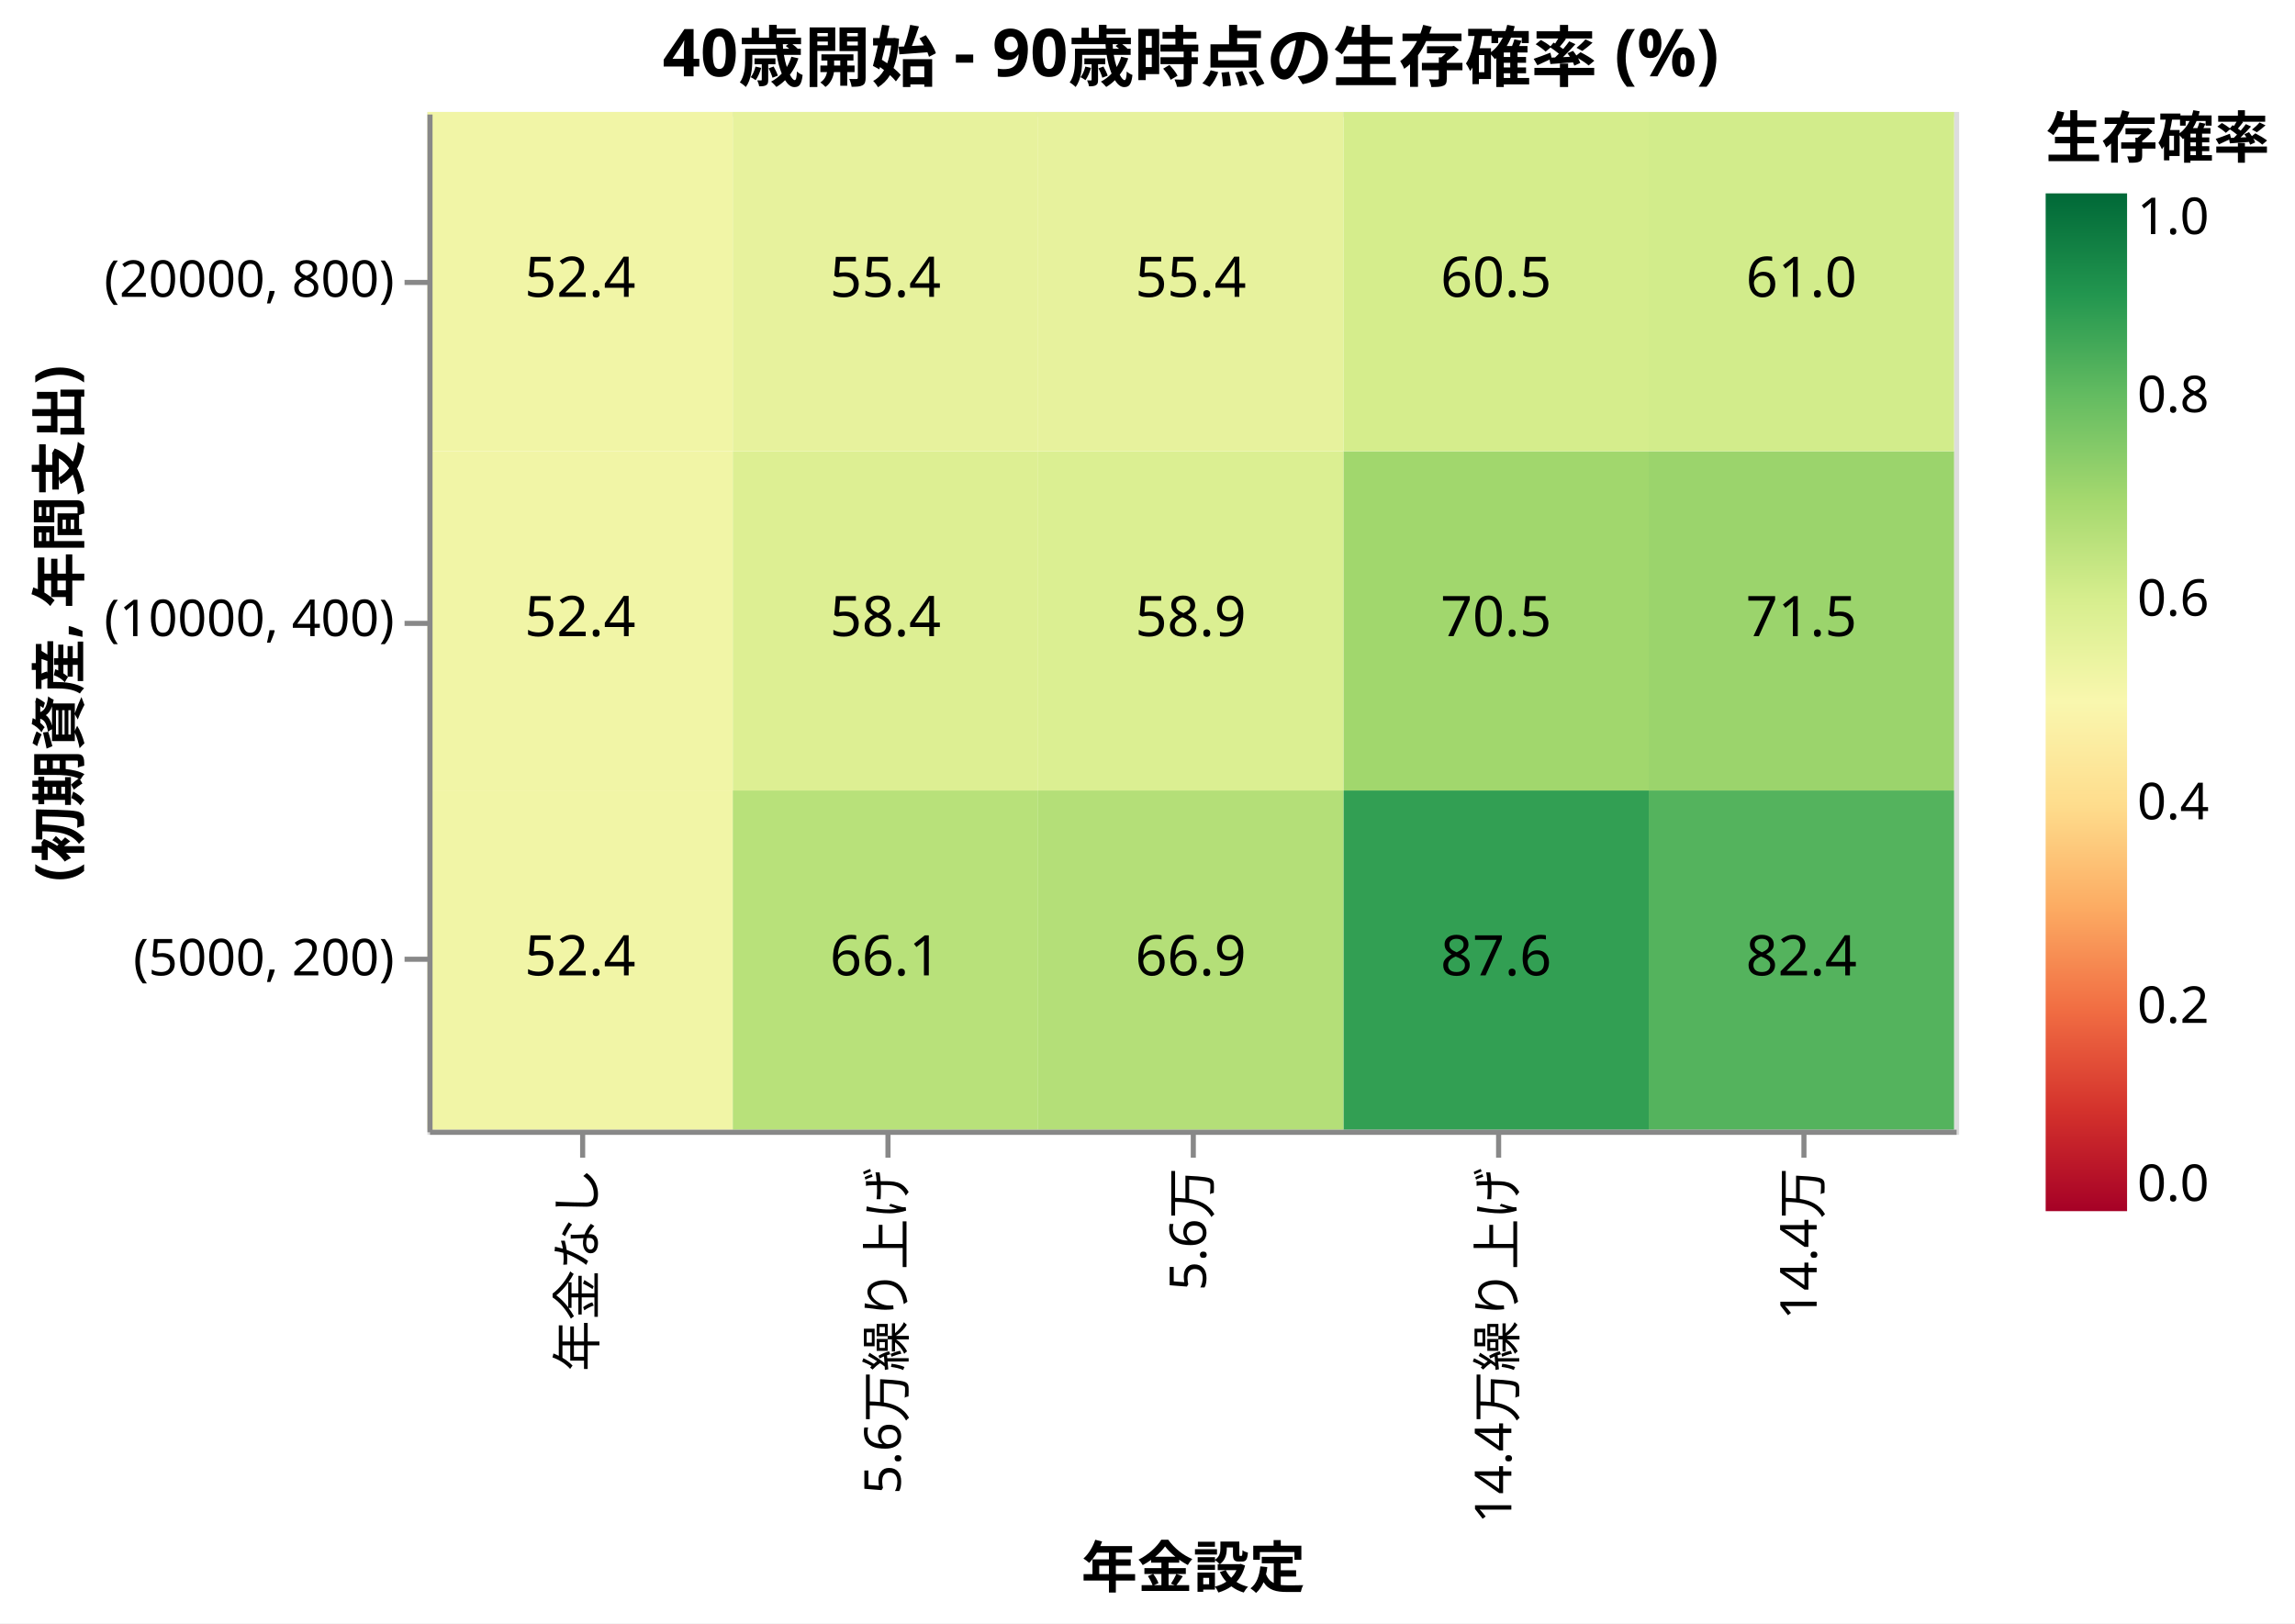
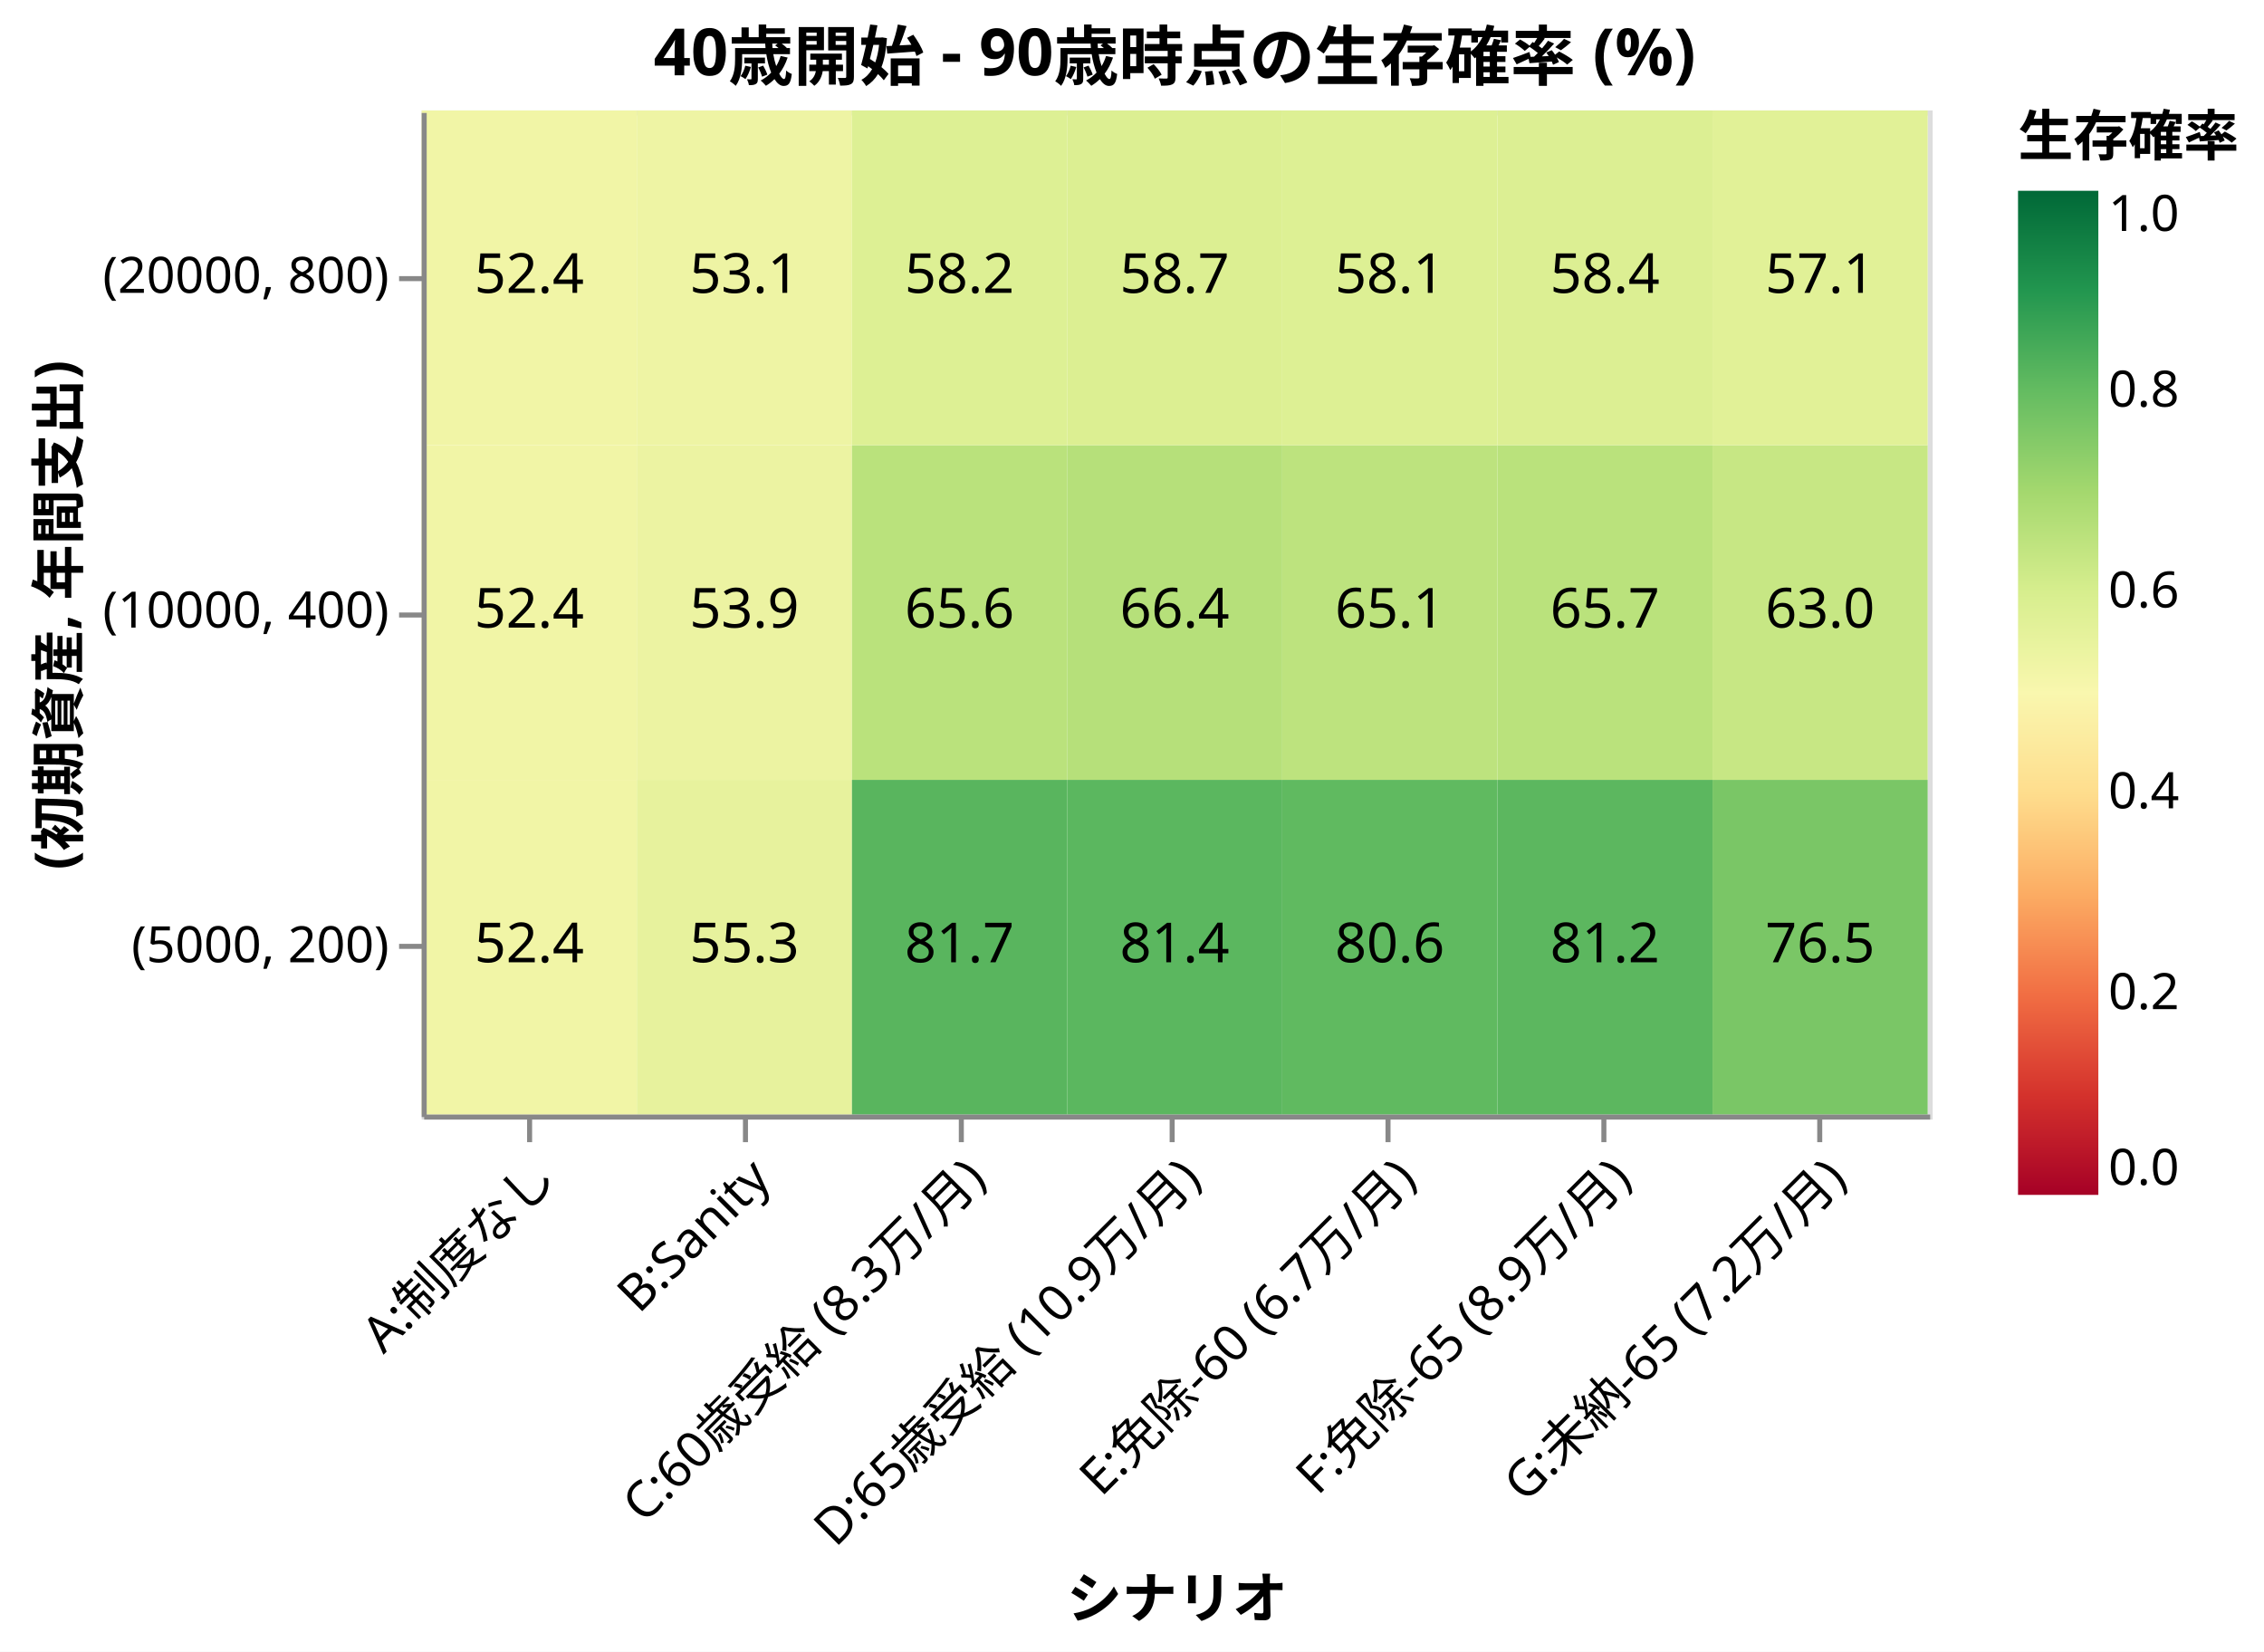
- <svg xmlns="http://www.w3.org/2000/svg" version="1.1" class="marks" width="451" height="319" viewBox="0 0 451 319">
-   <rect width="451" height="319" fill="white" />
+ <svg xmlns="http://www.w3.org/2000/svg" version="1.1" class="marks" width="451" height="329" viewBox="0 0 451 329">
+   <rect width="451" height="329" fill="white" />
  <g fill="none" stroke-miterlimit="10" transform="translate(84,22)">
    <g class="mark-group role-frame root" role="graphics-object" aria-roledescription="group mark container">
      <g transform="translate(0,0)">
        <path class="background" aria-hidden="true" d="M0.5,0.5h300v200h-300Z" stroke="#ddd" />
        <g>
          <g class="mark-rect role-mark layer_0_marks" role="graphics-object" aria-roledescription="rect mark container">
-             <path aria-label="年金設定: 年金なし; (初期資産, 年間支出): (5000, 200); 生存確率: 0.5238" role="graphics-symbol" aria-roledescription="rect mark" d="M0,133.333h60v66.667h-60Z" fill="rgb(241, 245, 166)" />
-             <path aria-label="年金設定: 5.6万繰り上げ; (初期資産, 年間支出): (5000, 200); 生存確率: 0.661" role="graphics-symbol" aria-roledescription="rect mark" d="M60,133.333h60v66.667h-60Z" fill="rgb(184, 225, 122)" />
-             <path aria-label="年金設定: 14.4万繰り上げ; (初期資産, 年間支出): (5000, 200); 生存確率: 0.8756" role="graphics-symbol" aria-roledescription="rect mark" d="M180,133.333h60v66.667h-60Z" fill="rgb(50, 159, 83)" />
-             <path aria-label="年金設定: 5.6万; (初期資産, 年間支出): (5000, 200); 生存確率: 0.6686" role="graphics-symbol" aria-roledescription="rect mark" d="M120,133.333h60v66.667h-60Z" fill="rgb(180, 223, 120)" />
-             <path aria-label="年金設定: 14.4万; (初期資産, 年間支出): (5000, 200); 生存確率: 0.8242" role="graphics-symbol" aria-roledescription="rect mark" d="M240,133.333h60v66.667h-60Z" fill="rgb(84, 179, 93)" />
-             <path aria-label="年金設定: 年金なし; (初期資産, 年間支出): (10000, 400); 生存確率: 0.5238" role="graphics-symbol" aria-roledescription="rect mark" d="M0,66.667h60v66.667h-60Z" fill="rgb(241, 245, 166)" />
-             <path aria-label="年金設定: 5.6万繰り上げ; (初期資産, 年間支出): (10000, 400); 生存確率: 0.5836" role="graphics-symbol" aria-roledescription="rect mark" d="M60,66.667h60v66.667h-60Z" fill="rgb(221, 239, 147)" />
-             <path aria-label="年金設定: 14.4万繰り上げ; (初期資産, 年間支出): (10000, 400); 生存確率: 0.705" role="graphics-symbol" aria-roledescription="rect mark" d="M180,66.667h60v66.667h-60Z" fill="rgb(161, 215, 109)" />
-             <path aria-label="年金設定: 5.6万; (初期資産, 年間支出): (10000, 400); 生存確率: 0.5886" role="graphics-symbol" aria-roledescription="rect mark" d="M120,66.667h60v66.667h-60Z" fill="rgb(219, 239, 146)" />
-             <path aria-label="年金設定: 14.4万; (初期資産, 年間支出): (10000, 400); 生存確率: 0.7146" role="graphics-symbol" aria-roledescription="rect mark" d="M240,66.667h60v66.667h-60Z" fill="rgb(155, 212, 108)" />
-             <path aria-label="年金設定: 年金なし; (初期資産, 年間支出): (20000, 800); 生存確率: 0.5238" role="graphics-symbol" aria-roledescription="rect mark" d="M0,0h60v66.667h-60Z" fill="rgb(241, 245, 166)" />
-             <path aria-label="年金設定: 5.6万繰り上げ; (初期資産, 年間支出): (20000, 800); 生存確率: 0.5536" role="graphics-symbol" aria-roledescription="rect mark" d="M60,0h60v66.667h-60Z" fill="rgb(231, 242, 157)" />
-             <path aria-label="年金設定: 14.4万繰り上げ; (初期資産, 年間支出): (20000, 800); 生存確率: 0.6048" role="graphics-symbol" aria-roledescription="rect mark" d="M180,0h60v66.667h-60Z" fill="rgb(213, 237, 140)" />
-             <path aria-label="年金設定: 5.6万; (初期資産, 年間支出): (20000, 800); 生存確率: 0.5542" role="graphics-symbol" aria-roledescription="rect mark" d="M120,0h60v66.667h-60Z" fill="rgb(231, 242, 157)" />
-             <path aria-label="年金設定: 14.4万; (初期資産, 年間支出): (20000, 800); 生存確率: 0.6098" role="graphics-symbol" aria-roledescription="rect mark" d="M240,0h60v66.667h-60Z" fill="rgb(210, 236, 139)" />
+             <path aria-label="シナリオ: A:制度なし; (初期資産, 年間支出): (5000, 200); 生存確率: 0.5238" role="graphics-symbol" aria-roledescription="rect mark" d="M0,133.333h42.857v66.667h-42.857Z" fill="rgb(241, 245, 166)" />
+             <path aria-label="シナリオ: B:Sanity; (初期資産, 年間支出): (5000, 200); 生存確率: 0.5528" role="graphics-symbol" aria-roledescription="rect mark" d="M42.857,133.333h42.857v66.667h-42.857Z" fill="rgb(231, 242, 157)" />
+             <path aria-label="シナリオ: C:60歳受給 (8.3万/月); (初期資産, 年間支出): (5000, 200); 生存確率: 0.8172" role="graphics-symbol" aria-roledescription="rect mark" d="M85.714,133.333h42.857v66.667h-42.857Z" fill="rgb(89, 181, 94)" />
+             <path aria-label="シナリオ: D:65歳受給 (10.9万/月); (初期資産, 年間支出): (5000, 200); 生存確率: 0.8138" role="graphics-symbol" aria-roledescription="rect mark" d="M128.571,133.333h42.857v66.667h-42.857Z" fill="rgb(91, 183, 95)" />
+             <path aria-label="シナリオ: E:免除-60 (6.7万/月); (初期資産, 年間支出): (5000, 200); 生存確率: 0.8056" role="graphics-symbol" aria-roledescription="rect mark" d="M171.429,133.333h42.857v66.667h-42.857Z" fill="rgb(96, 186, 96)" />
+             <path aria-label="シナリオ: F:免除-65 (8.9万/月); (初期資産, 年間支出): (5000, 200); 生存確率: 0.8122" role="graphics-symbol" aria-roledescription="rect mark" d="M214.286,133.333h42.857v66.667h-42.857Z" fill="rgb(92, 183, 95)" />
+             <path aria-label="シナリオ: G:未納-65 (7.2万/月); (初期資産, 年間支出): (5000, 200); 生存確率: 0.765" role="graphics-symbol" aria-roledescription="rect mark" d="M257.143,133.333h42.857v66.667h-42.857Z" fill="rgb(122, 198, 102)" />
+             <path aria-label="シナリオ: A:制度なし; (初期資産, 年間支出): (10000, 400); 生存確率: 0.5238" role="graphics-symbol" aria-roledescription="rect mark" d="M0,66.667h42.857v66.667h-42.857Z" fill="rgb(241, 245, 166)" />
+             <path aria-label="シナリオ: B:Sanity; (初期資産, 年間支出): (10000, 400); 生存確率: 0.539" role="graphics-symbol" aria-roledescription="rect mark" d="M42.857,66.667h42.857v66.667h-42.857Z" fill="rgb(236, 243, 162)" />
+             <path aria-label="シナリオ: C:60歳受給 (8.3万/月); (初期資産, 年間支出): (10000, 400); 生存確率: 0.6564" role="graphics-symbol" aria-roledescription="rect mark" d="M85.714,66.667h42.857v66.667h-42.857Z" fill="rgb(186, 226, 124)" />
+             <path aria-label="シナリオ: D:65歳受給 (10.9万/月); (初期資産, 年間支出): (10000, 400); 生存確率: 0.6638" role="graphics-symbol" aria-roledescription="rect mark" d="M128.571,66.667h42.857v66.667h-42.857Z" fill="rgb(182, 224, 122)" />
+             <path aria-label="シナリオ: E:免除-60 (6.7万/月); (初期資産, 年間支出): (10000, 400); 生存確率: 0.6514" role="graphics-symbol" aria-roledescription="rect mark" d="M171.429,66.667h42.857v66.667h-42.857Z" fill="rgb(189, 227, 126)" />
+             <path aria-label="シナリオ: F:免除-65 (8.9万/月); (初期資産, 年間支出): (10000, 400); 生存確率: 0.6568" role="graphics-symbol" aria-roledescription="rect mark" d="M214.286,66.667h42.857v66.667h-42.857Z" fill="rgb(186, 226, 124)" />
+             <path aria-label="シナリオ: G:未納-65 (7.2万/月); (初期資産, 年間支出): (10000, 400); 生存確率: 0.6304" role="graphics-symbol" aria-roledescription="rect mark" d="M257.143,66.667h42.857v66.667h-42.857Z" fill="rgb(199, 231, 132)" />
+             <path aria-label="シナリオ: A:制度なし; (初期資産, 年間支出): (20000, 800); 生存確率: 0.5238" role="graphics-symbol" aria-roledescription="rect mark" d="M0,0h42.857v66.667h-42.857Z" fill="rgb(241, 245, 166)" />
+             <path aria-label="シナリオ: B:Sanity; (初期資産, 年間支出): (20000, 800); 生存確率: 0.5312" role="graphics-symbol" aria-roledescription="rect mark" d="M42.857,0h42.857v66.667h-42.857Z" fill="rgb(238, 244, 164)" />
+             <path aria-label="シナリオ: C:60歳受給 (8.3万/月); (初期資産, 年間支出): (20000, 800); 生存確率: 0.5818" role="graphics-symbol" aria-roledescription="rect mark" d="M85.714,0h42.857v66.667h-42.857Z" fill="rgb(221, 240, 148)" />
+             <path aria-label="シナリオ: D:65歳受給 (10.9万/月); (初期資産, 年間支出): (20000, 800); 生存確率: 0.5866" role="graphics-symbol" aria-roledescription="rect mark" d="M128.571,0h42.857v66.667h-42.857Z" fill="rgb(220, 239, 146)" />
+             <path aria-label="シナリオ: E:免除-60 (6.7万/月); (初期資産, 年間支出): (20000, 800); 生存確率: 0.5814" role="graphics-symbol" aria-roledescription="rect mark" d="M171.429,0h42.857v66.667h-42.857Z" fill="rgb(221, 240, 148)" />
+             <path aria-label="シナリオ: F:免除-65 (8.9万/月); (初期資産, 年間支出): (20000, 800); 生存確率: 0.584" role="graphics-symbol" aria-roledescription="rect mark" d="M214.286,0h42.857v66.667h-42.857Z" fill="rgb(220, 239, 147)" />
+             <path aria-label="シナリオ: G:未納-65 (7.2万/月); (初期資産, 年間支出): (20000, 800); 生存確率: 0.5706" role="graphics-symbol" aria-roledescription="rect mark" d="M257.143,0h42.857v66.667h-42.857Z" fill="rgb(225, 241, 151)" />
          </g>
          <g class="mark-text role-mark layer_1_marks" role="graphics-object" aria-roledescription="text mark container">
-             <text aria-label="年金設定: 年金なし; (初期資産, 年間支出): (5000, 200); survival_rate_pct: 52.4" role="graphics-symbol" aria-roledescription="text mark" text-anchor="middle" transform="translate(30,169.6667)" font-family="sans-serif" font-size="11px" fill="black">52.4</text>
-             <text aria-label="年金設定: 5.6万繰り上げ; (初期資産, 年間支出): (5000, 200); survival_rate_pct: 66.1" role="graphics-symbol" aria-roledescription="text mark" text-anchor="middle" transform="translate(90,169.6667)" font-family="sans-serif" font-size="11px" fill="black">66.1</text>
-             <text aria-label="年金設定: 14.4万繰り上げ; (初期資産, 年間支出): (5000, 200); survival_rate_pct: 87.6" role="graphics-symbol" aria-roledescription="text mark" text-anchor="middle" transform="translate(210,169.6667)" font-family="sans-serif" font-size="11px" fill="black">87.6</text>
-             <text aria-label="年金設定: 5.6万; (初期資産, 年間支出): (5000, 200); survival_rate_pct: 66.9" role="graphics-symbol" aria-roledescription="text mark" text-anchor="middle" transform="translate(150,169.6667)" font-family="sans-serif" font-size="11px" fill="black">66.9</text>
-             <text aria-label="年金設定: 14.4万; (初期資産, 年間支出): (5000, 200); survival_rate_pct: 82.4" role="graphics-symbol" aria-roledescription="text mark" text-anchor="middle" transform="translate(270,169.6667)" font-family="sans-serif" font-size="11px" fill="black">82.4</text>
-             <text aria-label="年金設定: 年金なし; (初期資産, 年間支出): (10000, 400); survival_rate_pct: 52.4" role="graphics-symbol" aria-roledescription="text mark" text-anchor="middle" transform="translate(30,103)" font-family="sans-serif" font-size="11px" fill="black">52.4</text>
-             <text aria-label="年金設定: 5.6万繰り上げ; (初期資産, 年間支出): (10000, 400); survival_rate_pct: 58.4" role="graphics-symbol" aria-roledescription="text mark" text-anchor="middle" transform="translate(90,103)" font-family="sans-serif" font-size="11px" fill="black">58.4</text>
-             <text aria-label="年金設定: 14.4万繰り上げ; (初期資産, 年間支出): (10000, 400); survival_rate_pct: 70.5" role="graphics-symbol" aria-roledescription="text mark" text-anchor="middle" transform="translate(210,103)" font-family="sans-serif" font-size="11px" fill="black">70.5</text>
-             <text aria-label="年金設定: 5.6万; (初期資産, 年間支出): (10000, 400); survival_rate_pct: 58.9" role="graphics-symbol" aria-roledescription="text mark" text-anchor="middle" transform="translate(150,103)" font-family="sans-serif" font-size="11px" fill="black">58.9</text>
-             <text aria-label="年金設定: 14.4万; (初期資産, 年間支出): (10000, 400); survival_rate_pct: 71.5" role="graphics-symbol" aria-roledescription="text mark" text-anchor="middle" transform="translate(270,103)" font-family="sans-serif" font-size="11px" fill="black">71.5</text>
-             <text aria-label="年金設定: 年金なし; (初期資産, 年間支出): (20000, 800); survival_rate_pct: 52.4" role="graphics-symbol" aria-roledescription="text mark" text-anchor="middle" transform="translate(30,36.33333)" font-family="sans-serif" font-size="11px" fill="black">52.4</text>
-             <text aria-label="年金設定: 5.6万繰り上げ; (初期資産, 年間支出): (20000, 800); survival_rate_pct: 55.4" role="graphics-symbol" aria-roledescription="text mark" text-anchor="middle" transform="translate(90,36.33333)" font-family="sans-serif" font-size="11px" fill="black">55.4</text>
-             <text aria-label="年金設定: 14.4万繰り上げ; (初期資産, 年間支出): (20000, 800); survival_rate_pct: 60.5" role="graphics-symbol" aria-roledescription="text mark" text-anchor="middle" transform="translate(210,36.33333)" font-family="sans-serif" font-size="11px" fill="black">60.5</text>
-             <text aria-label="年金設定: 5.6万; (初期資産, 年間支出): (20000, 800); survival_rate_pct: 55.4" role="graphics-symbol" aria-roledescription="text mark" text-anchor="middle" transform="translate(150,36.33333)" font-family="sans-serif" font-size="11px" fill="black">55.4</text>
-             <text aria-label="年金設定: 14.4万; (初期資産, 年間支出): (20000, 800); survival_rate_pct: 61.0" role="graphics-symbol" aria-roledescription="text mark" text-anchor="middle" transform="translate(270,36.33333)" font-family="sans-serif" font-size="11px" fill="black">61.0</text>
+             <text aria-label="シナリオ: A:制度なし; (初期資産, 年間支出): (5000, 200); survival_rate_pct: 52.4" role="graphics-symbol" aria-roledescription="text mark" text-anchor="middle" transform="translate(21.42857,169.6667)" font-family="sans-serif" font-size="11px" fill="black">52.4</text>
+             <text aria-label="シナリオ: B:Sanity; (初期資産, 年間支出): (5000, 200); survival_rate_pct: 55.3" role="graphics-symbol" aria-roledescription="text mark" text-anchor="middle" transform="translate(64.28571,169.6667)" font-family="sans-serif" font-size="11px" fill="black">55.3</text>
+             <text aria-label="シナリオ: C:60歳受給 (8.3万/月); (初期資産, 年間支出): (5000, 200); survival_rate_pct: 81.7" role="graphics-symbol" aria-roledescription="text mark" text-anchor="middle" transform="translate(107.1429,169.6667)" font-family="sans-serif" font-size="11px" fill="black">81.7</text>
+             <text aria-label="シナリオ: D:65歳受給 (10.9万/月); (初期資産, 年間支出): (5000, 200); survival_rate_pct: 81.4" role="graphics-symbol" aria-roledescription="text mark" text-anchor="middle" transform="translate(150,169.6667)" font-family="sans-serif" font-size="11px" fill="black">81.4</text>
+             <text aria-label="シナリオ: E:免除-60 (6.7万/月); (初期資産, 年間支出): (5000, 200); survival_rate_pct: 80.6" role="graphics-symbol" aria-roledescription="text mark" text-anchor="middle" transform="translate(192.8571,169.6667)" font-family="sans-serif" font-size="11px" fill="black">80.6</text>
+             <text aria-label="シナリオ: F:免除-65 (8.9万/月); (初期資産, 年間支出): (5000, 200); survival_rate_pct: 81.2" role="graphics-symbol" aria-roledescription="text mark" text-anchor="middle" transform="translate(235.7143,169.6667)" font-family="sans-serif" font-size="11px" fill="black">81.2</text>
+             <text aria-label="シナリオ: G:未納-65 (7.2万/月); (初期資産, 年間支出): (5000, 200); survival_rate_pct: 76.5" role="graphics-symbol" aria-roledescription="text mark" text-anchor="middle" transform="translate(278.5714,169.6667)" font-family="sans-serif" font-size="11px" fill="black">76.5</text>
+             <text aria-label="シナリオ: A:制度なし; (初期資産, 年間支出): (10000, 400); survival_rate_pct: 52.4" role="graphics-symbol" aria-roledescription="text mark" text-anchor="middle" transform="translate(21.42857,103)" font-family="sans-serif" font-size="11px" fill="black">52.4</text>
+             <text aria-label="シナリオ: B:Sanity; (初期資産, 年間支出): (10000, 400); survival_rate_pct: 53.9" role="graphics-symbol" aria-roledescription="text mark" text-anchor="middle" transform="translate(64.28571,103)" font-family="sans-serif" font-size="11px" fill="black">53.9</text>
+             <text aria-label="シナリオ: C:60歳受給 (8.3万/月); (初期資産, 年間支出): (10000, 400); survival_rate_pct: 65.6" role="graphics-symbol" aria-roledescription="text mark" text-anchor="middle" transform="translate(107.1429,103)" font-family="sans-serif" font-size="11px" fill="black">65.6</text>
+             <text aria-label="シナリオ: D:65歳受給 (10.9万/月); (初期資産, 年間支出): (10000, 400); survival_rate_pct: 66.4" role="graphics-symbol" aria-roledescription="text mark" text-anchor="middle" transform="translate(150,103)" font-family="sans-serif" font-size="11px" fill="black">66.4</text>
+             <text aria-label="シナリオ: E:免除-60 (6.7万/月); (初期資産, 年間支出): (10000, 400); survival_rate_pct: 65.1" role="graphics-symbol" aria-roledescription="text mark" text-anchor="middle" transform="translate(192.8571,103)" font-family="sans-serif" font-size="11px" fill="black">65.1</text>
+             <text aria-label="シナリオ: F:免除-65 (8.9万/月); (初期資産, 年間支出): (10000, 400); survival_rate_pct: 65.7" role="graphics-symbol" aria-roledescription="text mark" text-anchor="middle" transform="translate(235.7143,103)" font-family="sans-serif" font-size="11px" fill="black">65.7</text>
+             <text aria-label="シナリオ: G:未納-65 (7.2万/月); (初期資産, 年間支出): (10000, 400); survival_rate_pct: 63.0" role="graphics-symbol" aria-roledescription="text mark" text-anchor="middle" transform="translate(278.5714,103)" font-family="sans-serif" font-size="11px" fill="black">63.0</text>
+             <text aria-label="シナリオ: A:制度なし; (初期資産, 年間支出): (20000, 800); survival_rate_pct: 52.4" role="graphics-symbol" aria-roledescription="text mark" text-anchor="middle" transform="translate(21.42857,36.33333)" font-family="sans-serif" font-size="11px" fill="black">52.4</text>
+             <text aria-label="シナリオ: B:Sanity; (初期資産, 年間支出): (20000, 800); survival_rate_pct: 53.1" role="graphics-symbol" aria-roledescription="text mark" text-anchor="middle" transform="translate(64.28571,36.33333)" font-family="sans-serif" font-size="11px" fill="black">53.1</text>
+             <text aria-label="シナリオ: C:60歳受給 (8.3万/月); (初期資産, 年間支出): (20000, 800); survival_rate_pct: 58.2" role="graphics-symbol" aria-roledescription="text mark" text-anchor="middle" transform="translate(107.1429,36.33333)" font-family="sans-serif" font-size="11px" fill="black">58.2</text>
+             <text aria-label="シナリオ: D:65歳受給 (10.9万/月); (初期資産, 年間支出): (20000, 800); survival_rate_pct: 58.7" role="graphics-symbol" aria-roledescription="text mark" text-anchor="middle" transform="translate(150,36.33333)" font-family="sans-serif" font-size="11px" fill="black">58.7</text>
+             <text aria-label="シナリオ: E:免除-60 (6.7万/月); (初期資産, 年間支出): (20000, 800); survival_rate_pct: 58.1" role="graphics-symbol" aria-roledescription="text mark" text-anchor="middle" transform="translate(192.8571,36.33333)" font-family="sans-serif" font-size="11px" fill="black">58.1</text>
+             <text aria-label="シナリオ: F:免除-65 (8.9万/月); (初期資産, 年間支出): (20000, 800); survival_rate_pct: 58.4" role="graphics-symbol" aria-roledescription="text mark" text-anchor="middle" transform="translate(235.7143,36.33333)" font-family="sans-serif" font-size="11px" fill="black">58.4</text>
+             <text aria-label="シナリオ: G:未納-65 (7.2万/月); (初期資産, 年間支出): (20000, 800); survival_rate_pct: 57.1" role="graphics-symbol" aria-roledescription="text mark" text-anchor="middle" transform="translate(278.5714,36.33333)" font-family="sans-serif" font-size="11px" fill="black">57.1</text>
          </g>
          <g class="mark-group role-legend" role="graphics-symbol" aria-roledescription="legend" aria-label="Gradient legend titled '生存確率' for fill color with values from 0.0 to 1.0">
            <g transform="translate(318,0)">
              <path class="background" aria-hidden="true" d="M0,0h44v216h-44Z" pointer-events="none" />
              <g>
                <g class="mark-group role-legend-entry">
                  <g transform="translate(0,16)">
                    <path class="background" aria-hidden="true" d="M0,0h0v0h0Z" pointer-events="none" />
                    <g>
                      <g class="mark-rect role-legend-gradient" pointer-events="none">
                        <path d="M0,0h16v200h-16Z" fill="url(#gradient_3)" stroke="#ddd" stroke-width="0" opacity="1" />
                      </g>
                      <g class="mark-text role-legend-label" pointer-events="none">
                        <text text-anchor="start" transform="translate(18,198)" font-family="sans-serif" font-size="10px" fill="#000" opacity="1">0.0</text>
                        <text text-anchor="start" transform="translate(18,163)" font-family="sans-serif" font-size="10px" fill="#000" opacity="1">0.2</text>
                        <text text-anchor="start" transform="translate(18,123)" font-family="sans-serif" font-size="10px" fill="#000" opacity="1">0.4</text>
                        <text text-anchor="start" transform="translate(18,83)" font-family="sans-serif" font-size="10px" fill="#000" opacity="1">0.6</text>
                        <text text-anchor="start" transform="translate(18,43)" font-family="sans-serif" font-size="10px" fill="#000" opacity="1">0.8</text>
                        <text text-anchor="start" transform="translate(18,8)" font-family="sans-serif" font-size="10px" fill="#000" opacity="1">1.0</text>
                      </g>
                    </g>
                    <path class="foreground" aria-hidden="true" d="" pointer-events="none" display="none" />
                  </g>
                </g>
                <g class="mark-text role-legend-title" pointer-events="none">
                  <text text-anchor="start" transform="translate(0,9)" font-family="sans-serif" font-size="11px" font-weight="bold" fill="#000" opacity="1">生存確率</text>
                </g>
              </g>
              <path class="foreground" aria-hidden="true" d="" pointer-events="none" display="none" />
            </g>
          </g>
          <g class="mark-group role-title">
            <g transform="translate(150,-17)">
              <path class="background" aria-hidden="true" d="M0,0h0v0h0Z" pointer-events="none" />
              <g>
                <g class="mark-text role-title-text" role="graphics-symbol" aria-roledescription="title" aria-label="Title text '40歳開始 - 90歳時点の生存確率 (%)'" pointer-events="none">
                  <text text-anchor="middle" transform="translate(0,10)" font-family="sans-serif" font-size="13px" font-weight="bold" fill="#000" opacity="1">40歳開始 - 90歳時点の生存確率 (%)</text>
                </g>
              </g>
              <path class="foreground" aria-hidden="true" d="" pointer-events="none" display="none" />
            </g>
          </g>
-           <g class="mark-group role-axis" role="graphics-symbol" aria-roledescription="axis" aria-label="X-axis titled '年金設定' for a discrete scale with 5 values: 年金なし, 5.6万繰り上げ, 5.6万, 14.4万繰り上げ, 14.4万">
+           <g class="mark-group role-axis" role="graphics-symbol" aria-roledescription="axis" aria-label="X-axis titled 'シナリオ' for a discrete scale with 7 values: A:制度なし, B:Sanity, C:60歳受給 (8.3万/月), D:65歳受給 (10.9万/月), E:免除-60 (6.7万/月), F:免除-65 (8.9万/月), G:未納-65 (7.2万/月)">
            <g transform="translate(0.5,200.5)">
              <path class="background" aria-hidden="true" d="M0,0h0v0h0Z" pointer-events="none" />
              <g>
                <g class="mark-rule role-axis-tick" pointer-events="none">
-                   <line transform="translate(30,0)" x2="0" y2="5" stroke="#888" stroke-width="1" opacity="1" />
-                   <line transform="translate(90,0)" x2="0" y2="5" stroke="#888" stroke-width="1" opacity="1" />
-                   <line transform="translate(150,0)" x2="0" y2="5" stroke="#888" stroke-width="1" opacity="1" />
-                   <line transform="translate(210,0)" x2="0" y2="5" stroke="#888" stroke-width="1" opacity="1" />
-                   <line transform="translate(270,0)" x2="0" y2="5" stroke="#888" stroke-width="1" opacity="1" />
+                   <line transform="translate(21,0)" x2="0" y2="5" stroke="#888" stroke-width="1" opacity="1" />
+                   <line transform="translate(64,0)" x2="0" y2="5" stroke="#888" stroke-width="1" opacity="1" />
+                   <line transform="translate(107,0)" x2="0" y2="5" stroke="#888" stroke-width="1" opacity="1" />
+                   <line transform="translate(149,0)" x2="0" y2="5" stroke="#888" stroke-width="1" opacity="1" />
+                   <line transform="translate(192,0)" x2="0" y2="5" stroke="#888" stroke-width="1" opacity="1" />
+                   <line transform="translate(235,0)" x2="0" y2="5" stroke="#888" stroke-width="1" opacity="1" />
+                   <line transform="translate(278,0)" x2="0" y2="5" stroke="#888" stroke-width="1" opacity="1" />
                </g>
                <g class="mark-text role-axis-label" pointer-events="none">
-                   <text text-anchor="end" transform="translate(29.5,7) rotate(270) translate(0,3)" font-family="sans-serif" font-size="10px" fill="#000" opacity="1">年金なし</text>
-                   <text text-anchor="end" transform="translate(89.5,7) rotate(270) translate(0,3)" font-family="sans-serif" font-size="10px" fill="#000" opacity="1">5.6万繰り上げ</text>
-                   <text text-anchor="end" transform="translate(149.5,7) rotate(270) translate(0,3)" font-family="sans-serif" font-size="10px" fill="#000" opacity="1">5.6万</text>
-                   <text text-anchor="end" transform="translate(209.5,7) rotate(270) translate(0,3)" font-family="sans-serif" font-size="10px" fill="#000" opacity="1">14.4万繰り上げ</text>
-                   <text text-anchor="end" transform="translate(269.5,7) rotate(270) translate(0,3)" font-family="sans-serif" font-size="10px" fill="#000" opacity="1">14.4万</text>
+                   <text text-anchor="end" transform="translate(20.92857,7) rotate(315) translate(0,8)" font-family="sans-serif" font-size="10px" fill="#000" opacity="1">A:制度なし</text>
+                   <text text-anchor="end" transform="translate(63.78571,7) rotate(315) translate(0,8)" font-family="sans-serif" font-size="10px" fill="#000" opacity="1">B:Sanity</text>
+                   <text text-anchor="end" transform="translate(106.6429,7) rotate(315) translate(0,8)" font-family="sans-serif" font-size="10px" fill="#000" opacity="1">C:60歳受給 (8.3万/月)</text>
+                   <text text-anchor="end" transform="translate(149.5,7) rotate(315) translate(0,8)" font-family="sans-serif" font-size="10px" fill="#000" opacity="1">D:65歳受給 (10.9万/月)</text>
+                   <text text-anchor="end" transform="translate(192.3571,7) rotate(315) translate(0,8)" font-family="sans-serif" font-size="10px" fill="#000" opacity="1">E:免除-60 (6.7万/月)</text>
+                   <text text-anchor="end" transform="translate(235.2143,7) rotate(315) translate(0,8)" font-family="sans-serif" font-size="10px" fill="#000" opacity="1">F:免除-65 (8.9万/月)</text>
+                   <text text-anchor="end" transform="translate(278.0714,7) rotate(315) translate(0,8)" font-family="sans-serif" font-size="10px" fill="#000" opacity="1">G:未納-65 (7.2万/月)</text>
                </g>
                <g class="mark-rule role-axis-domain" pointer-events="none">
                  <line transform="translate(0,0)" x2="300" y2="0" stroke="#888" stroke-width="1" opacity="1" />
                </g>
                <g class="mark-text role-axis-title" pointer-events="none">
-                   <text text-anchor="middle" transform="translate(150,89.46289)" font-family="sans-serif" font-size="11px" font-weight="bold" fill="#000" opacity="1">年金設定</text>
+                   <text text-anchor="middle" transform="translate(150,99.76358)" font-family="sans-serif" font-size="11px" font-weight="bold" fill="#000" opacity="1">シナリオ</text>
                </g>
              </g>
              <path class="foreground" aria-hidden="true" d="" pointer-events="none" display="none" />
            </g>
          </g>
          <g class="mark-group role-axis" role="graphics-symbol" aria-roledescription="axis" aria-label="Y-axis titled '(初期資産, 年間支出)' for a discrete scale with 3 values: (20000, 800), (10000, 400), (5000, 200)">
            <g transform="translate(0.5,0.5)">
              <path class="background" aria-hidden="true" d="M0,0h0v0h0Z" pointer-events="none" />
              <g>
                <g class="mark-rule role-axis-tick" pointer-events="none">
                  <line transform="translate(0,33)" x2="-5" y2="0" stroke="#888" stroke-width="1" opacity="1" />
                  <line transform="translate(0,100)" x2="-5" y2="0" stroke="#888" stroke-width="1" opacity="1" />
                  <line transform="translate(0,166)" x2="-5" y2="0" stroke="#888" stroke-width="1" opacity="1" />
                </g>
                <g class="mark-text role-axis-label" pointer-events="none">
                  <text text-anchor="end" transform="translate(-7,35.83333)" font-family="sans-serif" font-size="10px" fill="#000" opacity="1">(20000, 800)</text>
                  <text text-anchor="end" transform="translate(-7,102.5)" font-family="sans-serif" font-size="10px" fill="#000" opacity="1">(10000, 400)</text>
                  <text text-anchor="end" transform="translate(-7,169.1667)" font-family="sans-serif" font-size="10px" fill="#000" opacity="1">(5000, 200)</text>
                </g>
                <g class="mark-rule role-axis-domain" pointer-events="none">
                  <line transform="translate(0,0)" x2="0" y2="200" stroke="#888" stroke-width="1" opacity="1" />
                </g>
                <g class="mark-text role-axis-title" pointer-events="none">
                  <text text-anchor="middle" transform="translate(-67.70898,100) rotate(-90) translate(0,-2)" font-family="sans-serif" font-size="11px" font-weight="bold" fill="#000" opacity="1">(初期資産, 年間支出)</text>
                </g>
              </g>
              <path class="foreground" aria-hidden="true" d="" pointer-events="none" display="none" />
            </g>
          </g>
        </g>
        <path class="foreground" aria-hidden="true" d="" display="none" />
      </g>
    </g>
  </g>
  <defs>
    <linearGradient id="gradient_3" x1="0" x2="0" y1="1" y2="0">
      <stop offset="0" stop-color="rgb(165, 0, 38)" />
      <stop offset="0.05" stop-color="rgb(189, 25, 41)" />
      <stop offset="0.1" stop-color="rgb(212, 50, 44)" />
      <stop offset="0.15" stop-color="rgb(227, 80, 56)" />
      <stop offset="0.2" stop-color="rgb(241, 110, 67)" />
      <stop offset="0.25" stop-color="rgb(247, 141, 83)" />
      <stop offset="0.3" stop-color="rgb(252, 172, 99)" />
      <stop offset="0.35" stop-color="rgb(253, 197, 120)" />
      <stop offset="0.4" stop-color="rgb(254, 221, 141)" />
      <stop offset="0.45" stop-color="rgb(252, 234, 158)" />
      <stop offset="0.5" stop-color="rgb(249, 247, 174)" />
      <stop offset="0.55" stop-color="rgb(232, 243, 158)" />
      <stop offset="0.6" stop-color="rgb(215, 238, 142)" />
      <stop offset="0.65" stop-color="rgb(190, 227, 126)" />
      <stop offset="0.7" stop-color="rgb(164, 216, 110)" />
      <stop offset="0.75" stop-color="rgb(132, 202, 104)" />
      <stop offset="0.8" stop-color="rgb(100, 188, 97)" />
      <stop offset="0.85" stop-color="rgb(67, 169, 88)" />
      <stop offset="0.9" stop-color="rgb(34, 150, 79)" />
      <stop offset="0.95" stop-color="rgb(17, 127, 67)" />
      <stop offset="1" stop-color="rgb(0, 104, 55)" />
    </linearGradient>
  </defs>
</svg>
